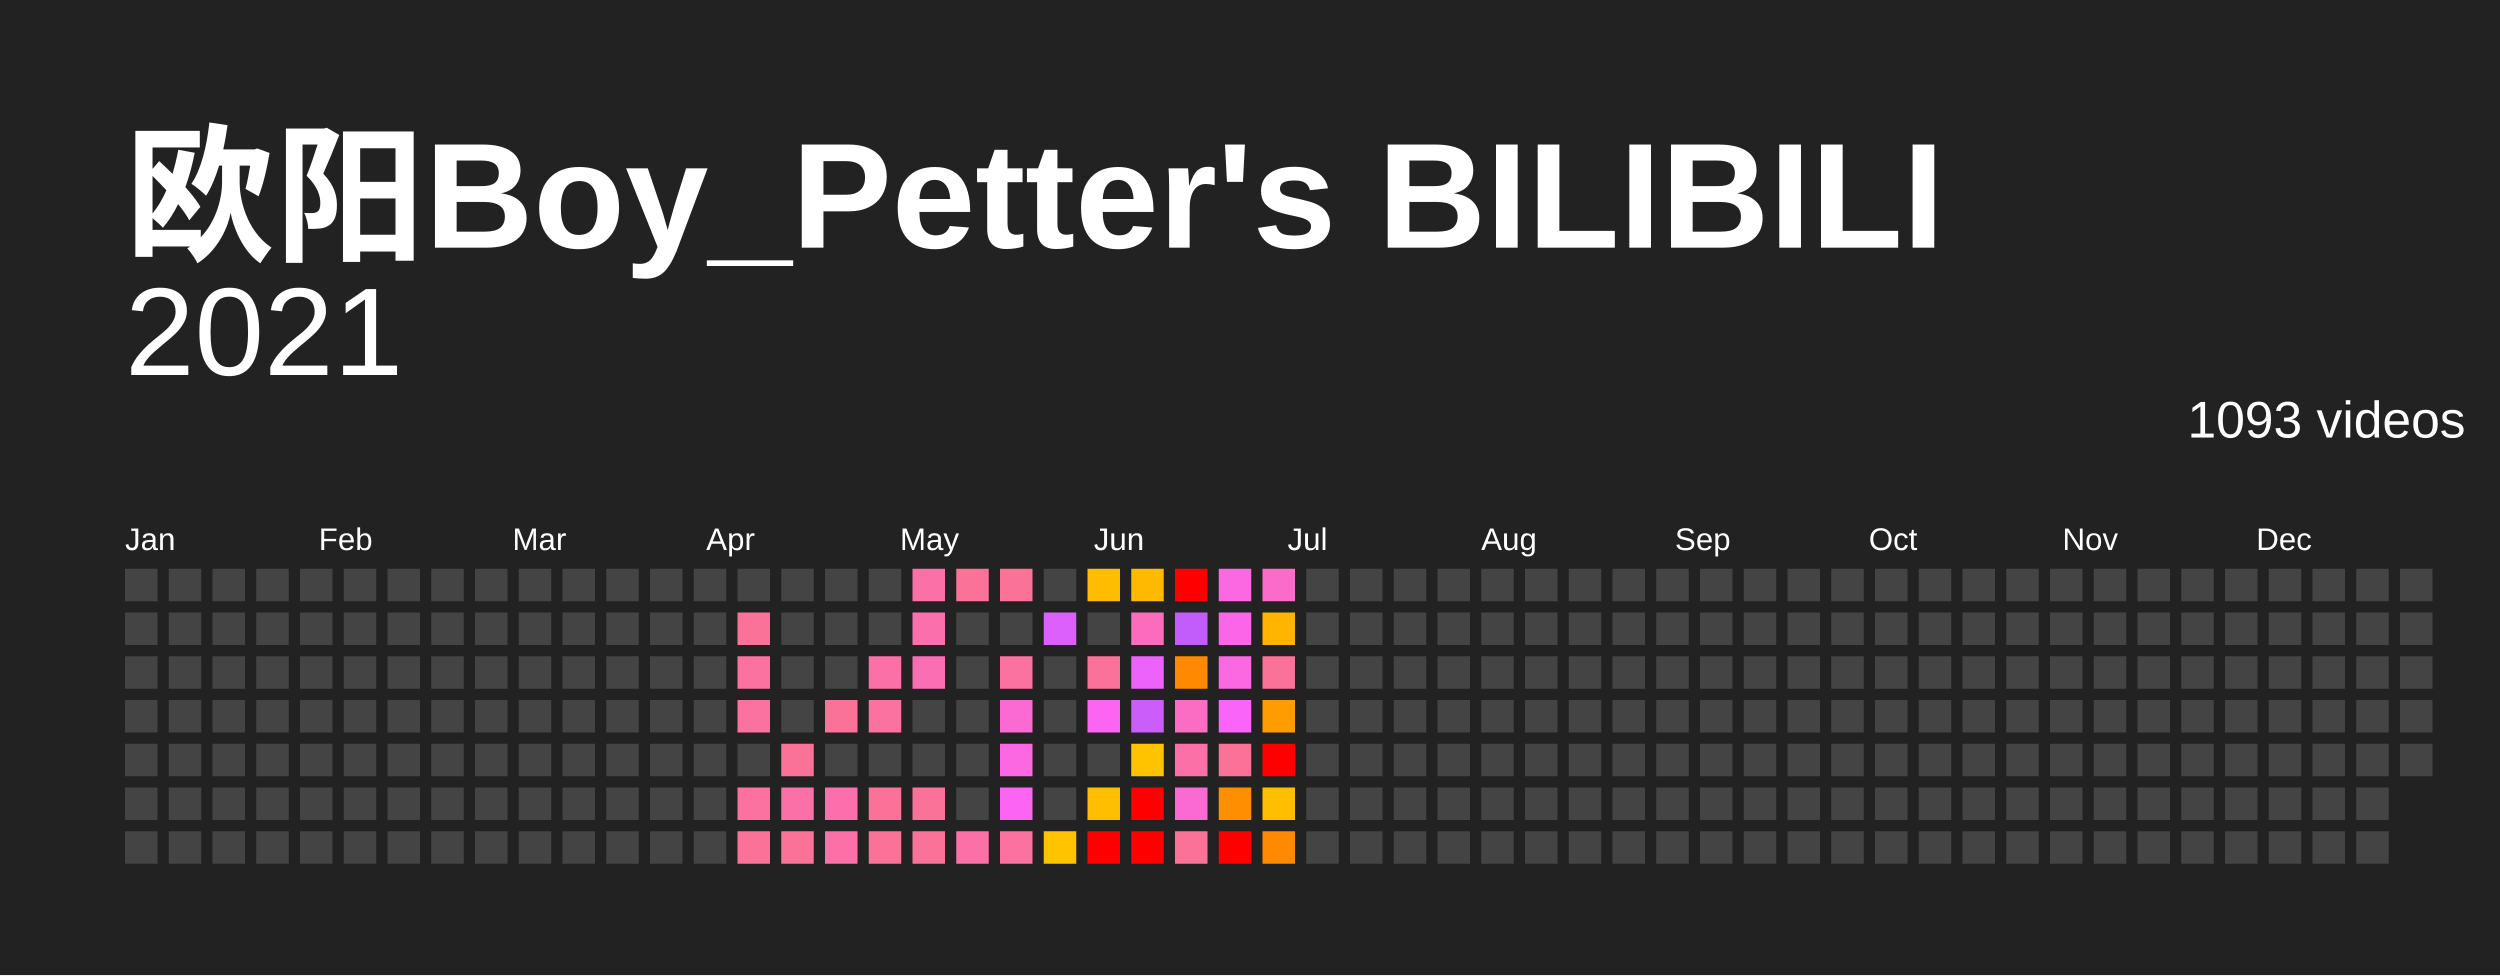
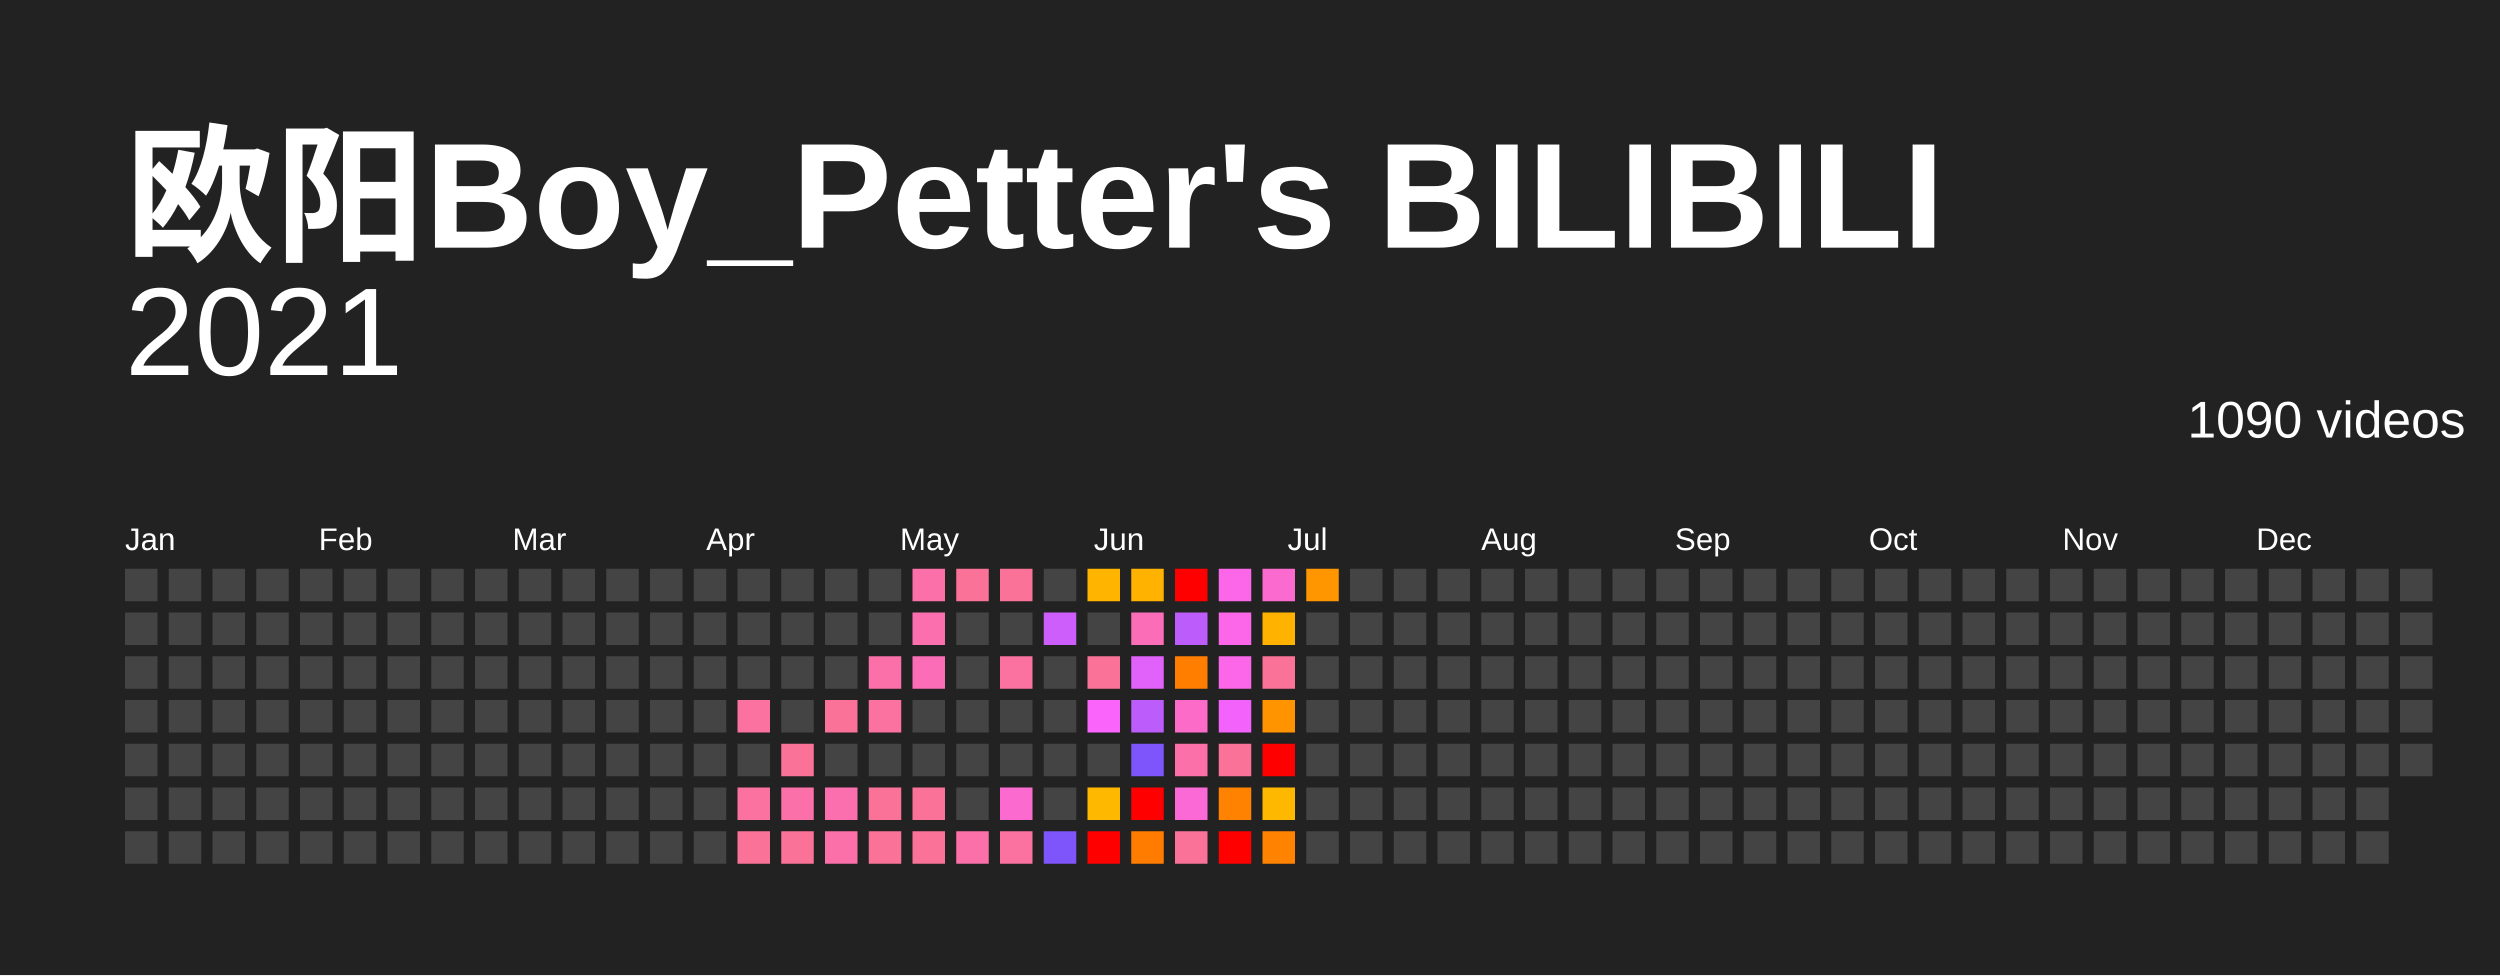
<svg xmlns="http://www.w3.org/2000/svg" baseProfile="full" height="78mm" version="1.1" viewBox="0,0,200,78" width="200mm">
  <defs />
  <rect fill="#222222" height="78" width="200" x="0" y="0" />
  <text fill="#FFFFFF" style="font-size:12px; font-family:Arial; font-weight:bold;" x="10" y="20">欧阳Boy_Petter's BILIBILI</text>
  <text alignment-baseline="hanging" fill="#FFFFFF" style="font-size:10.0px; font-family:Arial;" x="10" y="30">2021</text>
-   <text alignment-baseline="hanging" fill="#FFFFFF" style="font-size:4.125px; font-family:Arial;" x="175" y="35">1093 videos</text>
+   <text alignment-baseline="hanging" fill="#FFFFFF" style="font-size:4.125px; font-family:Arial;" x="175" y="35">1090 videos</text>
  <text fill="#FFFFFF" style="font-size:2.5px; font-family:Arial" x="10.0" y="44">Jan</text>
  <text fill="#FFFFFF" style="font-size:2.5px; font-family:Arial" x="25.5" y="44">Feb</text>
  <text fill="#FFFFFF" style="font-size:2.5px; font-family:Arial" x="41.0" y="44">Mar</text>
  <text fill="#FFFFFF" style="font-size:2.5px; font-family:Arial" x="56.5" y="44">Apr</text>
  <text fill="#FFFFFF" style="font-size:2.5px; font-family:Arial" x="72.0" y="44">May</text>
  <text fill="#FFFFFF" style="font-size:2.5px; font-family:Arial" x="87.5" y="44">Jun</text>
  <text fill="#FFFFFF" style="font-size:2.5px; font-family:Arial" x="103.0" y="44">Jul</text>
  <text fill="#FFFFFF" style="font-size:2.5px; font-family:Arial" x="118.5" y="44">Aug</text>
  <text fill="#FFFFFF" style="font-size:2.5px; font-family:Arial" x="134.0" y="44">Sep</text>
  <text fill="#FFFFFF" style="font-size:2.5px; font-family:Arial" x="149.5" y="44">Oct</text>
  <text fill="#FFFFFF" style="font-size:2.5px; font-family:Arial" x="165.0" y="44">Nov</text>
  <text fill="#FFFFFF" style="font-size:2.5px; font-family:Arial" x="180.5" y="44">Dec</text>
  <rect fill="#444444" height="2.6" width="2.6" x="10.0" y="45.5" />
  <rect fill="#444444" height="2.6" width="2.6" x="10.0" y="49.0" />
  <rect fill="#444444" height="2.6" width="2.6" x="10.0" y="52.5" />
  <rect fill="#444444" height="2.6" width="2.6" x="10.0" y="56.0" />
  <rect fill="#444444" height="2.6" width="2.6" x="10.0" y="59.5" />
  <rect fill="#444444" height="2.6" width="2.6" x="10.0" y="63.0" />
  <rect fill="#444444" height="2.6" width="2.6" x="10.0" y="66.5" />
  <rect fill="#444444" height="2.6" width="2.6" x="13.5" y="45.5" />
  <rect fill="#444444" height="2.6" width="2.6" x="13.5" y="49.0" />
  <rect fill="#444444" height="2.6" width="2.6" x="13.5" y="52.5" />
  <rect fill="#444444" height="2.6" width="2.6" x="13.5" y="56.0" />
  <rect fill="#444444" height="2.6" width="2.6" x="13.5" y="59.5" />
  <rect fill="#444444" height="2.6" width="2.6" x="13.5" y="63.0" />
  <rect fill="#444444" height="2.6" width="2.6" x="13.5" y="66.5" />
  <rect fill="#444444" height="2.6" width="2.6" x="17.0" y="45.5" />
  <rect fill="#444444" height="2.6" width="2.6" x="17.0" y="49.0" />
  <rect fill="#444444" height="2.6" width="2.6" x="17.0" y="52.5" />
  <rect fill="#444444" height="2.6" width="2.6" x="17.0" y="56.0" />
  <rect fill="#444444" height="2.6" width="2.6" x="17.0" y="59.5" />
  <rect fill="#444444" height="2.6" width="2.6" x="17.0" y="63.0" />
  <rect fill="#444444" height="2.6" width="2.6" x="17.0" y="66.5" />
  <rect fill="#444444" height="2.6" width="2.6" x="20.5" y="45.5" />
  <rect fill="#444444" height="2.6" width="2.6" x="20.5" y="49.0" />
  <rect fill="#444444" height="2.6" width="2.6" x="20.5" y="52.5" />
  <rect fill="#444444" height="2.6" width="2.6" x="20.5" y="56.0" />
  <rect fill="#444444" height="2.6" width="2.6" x="20.5" y="59.5" />
  <rect fill="#444444" height="2.6" width="2.6" x="20.5" y="63.0" />
  <rect fill="#444444" height="2.6" width="2.6" x="20.5" y="66.5" />
  <rect fill="#444444" height="2.6" width="2.6" x="24.0" y="45.5" />
  <rect fill="#444444" height="2.6" width="2.6" x="24.0" y="49.0" />
  <rect fill="#444444" height="2.6" width="2.6" x="24.0" y="52.5" />
  <rect fill="#444444" height="2.6" width="2.6" x="24.0" y="56.0" />
  <rect fill="#444444" height="2.6" width="2.6" x="24.0" y="59.5" />
  <rect fill="#444444" height="2.6" width="2.6" x="24.0" y="63.0" />
  <rect fill="#444444" height="2.6" width="2.6" x="24.0" y="66.5" />
  <rect fill="#444444" height="2.6" width="2.6" x="27.5" y="45.5" />
  <rect fill="#444444" height="2.6" width="2.6" x="27.5" y="49.0" />
  <rect fill="#444444" height="2.6" width="2.6" x="27.5" y="52.5" />
  <rect fill="#444444" height="2.6" width="2.6" x="27.5" y="56.0" />
  <rect fill="#444444" height="2.6" width="2.6" x="27.5" y="59.5" />
  <rect fill="#444444" height="2.6" width="2.6" x="27.5" y="63.0" />
  <rect fill="#444444" height="2.6" width="2.6" x="27.5" y="66.5" />
  <rect fill="#444444" height="2.6" width="2.6" x="31.0" y="45.5" />
  <rect fill="#444444" height="2.6" width="2.6" x="31.0" y="49.0" />
  <rect fill="#444444" height="2.6" width="2.6" x="31.0" y="52.5" />
  <rect fill="#444444" height="2.6" width="2.6" x="31.0" y="56.0" />
  <rect fill="#444444" height="2.6" width="2.6" x="31.0" y="59.5" />
  <rect fill="#444444" height="2.6" width="2.6" x="31.0" y="63.0" />
  <rect fill="#444444" height="2.6" width="2.6" x="31.0" y="66.5" />
  <rect fill="#444444" height="2.6" width="2.6" x="34.5" y="45.5" />
  <rect fill="#444444" height="2.6" width="2.6" x="34.5" y="49.0" />
  <rect fill="#444444" height="2.6" width="2.6" x="34.5" y="52.5" />
  <rect fill="#444444" height="2.6" width="2.6" x="34.5" y="56.0" />
  <rect fill="#444444" height="2.6" width="2.6" x="34.5" y="59.5" />
  <rect fill="#444444" height="2.6" width="2.6" x="34.5" y="63.0" />
  <rect fill="#444444" height="2.6" width="2.6" x="34.5" y="66.5" />
  <rect fill="#444444" height="2.6" width="2.6" x="38.0" y="45.5" />
  <rect fill="#444444" height="2.6" width="2.6" x="38.0" y="49.0" />
  <rect fill="#444444" height="2.6" width="2.6" x="38.0" y="52.5" />
  <rect fill="#444444" height="2.6" width="2.6" x="38.0" y="56.0" />
  <rect fill="#444444" height="2.6" width="2.6" x="38.0" y="59.5" />
  <rect fill="#444444" height="2.6" width="2.6" x="38.0" y="63.0" />
  <rect fill="#444444" height="2.6" width="2.6" x="38.0" y="66.5" />
  <rect fill="#444444" height="2.6" width="2.6" x="41.5" y="45.5" />
  <rect fill="#444444" height="2.6" width="2.6" x="41.5" y="49.0" />
  <rect fill="#444444" height="2.6" width="2.6" x="41.5" y="52.5" />
  <rect fill="#444444" height="2.6" width="2.6" x="41.5" y="56.0" />
  <rect fill="#444444" height="2.6" width="2.6" x="41.5" y="59.5" />
  <rect fill="#444444" height="2.6" width="2.6" x="41.5" y="63.0" />
  <rect fill="#444444" height="2.6" width="2.6" x="41.5" y="66.5" />
  <rect fill="#444444" height="2.6" width="2.6" x="45.0" y="45.5" />
  <rect fill="#444444" height="2.6" width="2.6" x="45.0" y="49.0" />
  <rect fill="#444444" height="2.6" width="2.6" x="45.0" y="52.5" />
  <rect fill="#444444" height="2.6" width="2.6" x="45.0" y="56.0" />
  <rect fill="#444444" height="2.6" width="2.6" x="45.0" y="59.5" />
  <rect fill="#444444" height="2.6" width="2.6" x="45.0" y="63.0" />
  <rect fill="#444444" height="2.6" width="2.6" x="45.0" y="66.5" />
  <rect fill="#444444" height="2.6" width="2.6" x="48.5" y="45.5" />
  <rect fill="#444444" height="2.6" width="2.6" x="48.5" y="49.0" />
  <rect fill="#444444" height="2.6" width="2.6" x="48.5" y="52.5" />
  <rect fill="#444444" height="2.6" width="2.6" x="48.5" y="56.0" />
  <rect fill="#444444" height="2.6" width="2.6" x="48.5" y="59.5" />
  <rect fill="#444444" height="2.6" width="2.6" x="48.5" y="63.0" />
  <rect fill="#444444" height="2.6" width="2.6" x="48.5" y="66.5" />
  <rect fill="#444444" height="2.6" width="2.6" x="52.0" y="45.5" />
  <rect fill="#444444" height="2.6" width="2.6" x="52.0" y="49.0" />
  <rect fill="#444444" height="2.6" width="2.6" x="52.0" y="52.5" />
  <rect fill="#444444" height="2.6" width="2.6" x="52.0" y="56.0" />
  <rect fill="#444444" height="2.6" width="2.6" x="52.0" y="59.5" />
  <rect fill="#444444" height="2.6" width="2.6" x="52.0" y="63.0" />
  <rect fill="#444444" height="2.6" width="2.6" x="52.0" y="66.5" />
  <rect fill="#444444" height="2.6" width="2.6" x="55.5" y="45.5" />
  <rect fill="#444444" height="2.6" width="2.6" x="55.5" y="49.0" />
  <rect fill="#444444" height="2.6" width="2.6" x="55.5" y="52.5" />
  <rect fill="#444444" height="2.6" width="2.6" x="55.5" y="56.0" />
  <rect fill="#444444" height="2.6" width="2.6" x="55.5" y="59.5" />
  <rect fill="#444444" height="2.6" width="2.6" x="55.5" y="63.0" />
  <rect fill="#444444" height="2.6" width="2.6" x="55.5" y="66.5" />
  <rect fill="#444444" height="2.6" width="2.6" x="59.0" y="45.5" />
-   <rect fill="#fb7299" height="2.6" width="2.6" x="59.0" y="49.0" />
-   <rect fill="#fb71a0" height="2.6" width="2.6" x="59.0" y="52.5" />
+   <rect fill="#444444" height="2.6" width="2.6" x="59.0" y="49.0" />
+   <rect fill="#444444" height="2.6" width="2.6" x="59.0" y="52.5" />
  <rect fill="#fb71a0" height="2.6" width="2.6" x="59.0" y="56.0" />
  <rect fill="#444444" height="2.6" width="2.6" x="59.0" y="59.5" />
  <rect fill="#fb71a0" height="2.6" width="2.6" x="59.0" y="63.0" />
  <rect fill="#fb7299" height="2.6" width="2.6" x="59.0" y="66.5" />
  <rect fill="#444444" height="2.6" width="2.6" x="62.5" y="45.5" />
  <rect fill="#444444" height="2.6" width="2.6" x="62.5" y="49.0" />
  <rect fill="#444444" height="2.6" width="2.6" x="62.5" y="52.5" />
  <rect fill="#444444" height="2.6" width="2.6" x="62.5" y="56.0" />
  <rect fill="#fb7299" height="2.6" width="2.6" x="62.5" y="59.5" />
-   <rect fill="#fb70a7" height="2.6" width="2.6" x="62.5" y="63.0" />
+   <rect fill="#fb70a8" height="2.6" width="2.6" x="62.5" y="63.0" />
  <rect fill="#fb7299" height="2.6" width="2.6" x="62.5" y="66.5" />
  <rect fill="#444444" height="2.6" width="2.6" x="66.0" y="45.5" />
  <rect fill="#444444" height="2.6" width="2.6" x="66.0" y="49.0" />
  <rect fill="#444444" height="2.6" width="2.6" x="66.0" y="52.5" />
  <rect fill="#fb7299" height="2.6" width="2.6" x="66.0" y="56.0" />
  <rect fill="#444444" height="2.6" width="2.6" x="66.0" y="59.5" />
-   <rect fill="#fb6fad" height="2.6" width="2.6" x="66.0" y="63.0" />
-   <rect fill="#fb70a7" height="2.6" width="2.6" x="66.0" y="66.5" />
+   <rect fill="#fb6faf" height="2.6" width="2.6" x="66.0" y="63.0" />
+   <rect fill="#fb70a8" height="2.6" width="2.6" x="66.0" y="66.5" />
  <rect fill="#444444" height="2.6" width="2.6" x="69.5" y="45.5" />
  <rect fill="#444444" height="2.6" width="2.6" x="69.5" y="49.0" />
-   <rect fill="#fb70a7" height="2.6" width="2.6" x="69.5" y="52.5" />
+   <rect fill="#fb70a8" height="2.6" width="2.6" x="69.5" y="52.5" />
  <rect fill="#fb71a0" height="2.6" width="2.6" x="69.5" y="56.0" />
  <rect fill="#444444" height="2.6" width="2.6" x="69.5" y="59.5" />
  <rect fill="#fb7299" height="2.6" width="2.6" x="69.5" y="63.0" />
  <rect fill="#fb7299" height="2.6" width="2.6" x="69.5" y="66.5" />
-   <rect fill="#fb70a7" height="2.6" width="2.6" x="73.0" y="45.5" />
-   <rect fill="#fb6fad" height="2.6" width="2.6" x="73.0" y="49.0" />
-   <rect fill="#fb6eb4" height="2.6" width="2.6" x="73.0" y="52.5" />
+   <rect fill="#fb70a8" height="2.6" width="2.6" x="73.0" y="45.5" />
+   <rect fill="#fb6faf" height="2.6" width="2.6" x="73.0" y="49.0" />
+   <rect fill="#fb6db7" height="2.6" width="2.6" x="73.0" y="52.5" />
  <rect fill="#444444" height="2.6" width="2.6" x="73.0" y="56.0" />
  <rect fill="#444444" height="2.6" width="2.6" x="73.0" y="59.5" />
  <rect fill="#fb7299" height="2.6" width="2.6" x="73.0" y="63.0" />
  <rect fill="#fb7299" height="2.6" width="2.6" x="73.0" y="66.5" />
  <rect fill="#fb7299" height="2.6" width="2.6" x="76.5" y="45.5" />
  <rect fill="#444444" height="2.6" width="2.6" x="76.5" y="49.0" />
  <rect fill="#444444" height="2.6" width="2.6" x="76.5" y="52.5" />
  <rect fill="#444444" height="2.6" width="2.6" x="76.5" y="56.0" />
  <rect fill="#444444" height="2.6" width="2.6" x="76.5" y="59.5" />
  <rect fill="#444444" height="2.6" width="2.6" x="76.5" y="63.0" />
-   <rect fill="#fb70a7" height="2.6" width="2.6" x="76.5" y="66.5" />
+   <rect fill="#fb70a8" height="2.6" width="2.6" x="76.5" y="66.5" />
  <rect fill="#fb7299" height="2.6" width="2.6" x="80.0" y="45.5" />
  <rect fill="#444444" height="2.6" width="2.6" x="80.0" y="49.0" />
  <rect fill="#fb71a0" height="2.6" width="2.6" x="80.0" y="52.5" />
-   <rect fill="#fb6ad2" height="2.6" width="2.6" x="80.0" y="56.0" />
-   <rect fill="#fb68e1" height="2.6" width="2.6" x="80.0" y="59.5" />
-   <rect fill="#fb65f1" height="2.6" width="2.6" x="80.0" y="63.0" />
+   <rect fill="#444444" height="2.6" width="2.6" x="80.0" y="56.0" />
+   <rect fill="#444444" height="2.6" width="2.6" x="80.0" y="59.5" />
+   <rect fill="#fb6acf" height="2.6" width="2.6" x="80.0" y="63.0" />
  <rect fill="#fb71a0" height="2.6" width="2.6" x="80.0" y="66.5" />
  <rect fill="#444444" height="2.6" width="2.6" x="83.5" y="45.5" />
-   <rect fill="#dc60fb" height="2.6" width="2.6" x="83.5" y="49.0" />
+   <rect fill="#ce5efb" height="2.6" width="2.6" x="83.5" y="49.0" />
  <rect fill="#444444" height="2.6" width="2.6" x="83.5" y="52.5" />
  <rect fill="#444444" height="2.6" width="2.6" x="83.5" y="56.0" />
  <rect fill="#444444" height="2.6" width="2.6" x="83.5" y="59.5" />
  <rect fill="#444444" height="2.6" width="2.6" x="83.5" y="63.0" />
-   <rect fill="#ffc300" height="2.6" width="2.6" x="83.5" y="66.5" />
-   <rect fill="#ffbc00" height="2.6" width="2.6" x="87.0" y="45.5" />
+   <rect fill="#7d55fb" height="2.6" width="2.6" x="83.5" y="66.5" />
+   <rect fill="#ffb500" height="2.6" width="2.6" x="87.0" y="45.5" />
  <rect fill="#444444" height="2.6" width="2.6" x="87.0" y="49.0" />
  <rect fill="#fb7299" height="2.6" width="2.6" x="87.0" y="52.5" />
-   <rect fill="#fb65f1" height="2.6" width="2.6" x="87.0" y="56.0" />
+   <rect fill="#fb64fa" height="2.6" width="2.6" x="87.0" y="56.0" />
  <rect fill="#444444" height="2.6" width="2.6" x="87.0" y="59.5" />
-   <rect fill="#ffbe00" height="2.6" width="2.6" x="87.0" y="63.0" />
+   <rect fill="#ffb800" height="2.6" width="2.6" x="87.0" y="63.0" />
  <rect fill="red" height="2.6" width="2.6" x="87.0" y="66.5" />
-   <rect fill="#ffb900" height="2.6" width="2.6" x="90.5" y="45.5" />
-   <rect fill="#fb6dbc" height="2.6" width="2.6" x="90.5" y="49.0" />
-   <rect fill="#ed62fb" height="2.6" width="2.6" x="90.5" y="52.5" />
-   <rect fill="#cb5efb" height="2.6" width="2.6" x="90.5" y="56.0" />
-   <rect fill="#ffc300" height="2.6" width="2.6" x="90.5" y="59.5" />
+   <rect fill="#ffb300" height="2.6" width="2.6" x="90.5" y="45.5" />
+   <rect fill="#fb6db7" height="2.6" width="2.6" x="90.5" y="49.0" />
+   <rect fill="#e161fb" height="2.6" width="2.6" x="90.5" y="52.5" />
+   <rect fill="#bb5cfb" height="2.6" width="2.6" x="90.5" y="56.0" />
+   <rect fill="#7d55fb" height="2.6" width="2.6" x="90.5" y="59.5" />
  <rect fill="red" height="2.6" width="2.6" x="90.5" y="63.0" />
-   <rect fill="red" height="2.6" width="2.6" x="90.5" y="66.5" />
+   <rect fill="#ff7c00" height="2.6" width="2.6" x="90.5" y="66.5" />
  <rect fill="red" height="2.6" width="2.6" x="94.0" y="45.5" />
-   <rect fill="#c25dfb" height="2.6" width="2.6" x="94.0" y="49.0" />
-   <rect fill="#ff8900" height="2.6" width="2.6" x="94.0" y="52.5" />
-   <rect fill="#fb6cc3" height="2.6" width="2.6" x="94.0" y="56.0" />
-   <rect fill="#fb70a7" height="2.6" width="2.6" x="94.0" y="59.5" />
-   <rect fill="#fb6ad2" height="2.6" width="2.6" x="94.0" y="63.0" />
+   <rect fill="#bb5cfb" height="2.6" width="2.6" x="94.0" y="49.0" />
+   <rect fill="#ff7e00" height="2.6" width="2.6" x="94.0" y="52.5" />
+   <rect fill="#fb6bc7" height="2.6" width="2.6" x="94.0" y="56.0" />
+   <rect fill="#fb70a8" height="2.6" width="2.6" x="94.0" y="59.5" />
+   <rect fill="#fb69d7" height="2.6" width="2.6" x="94.0" y="63.0" />
  <rect fill="#fb7299" height="2.6" width="2.6" x="94.0" y="66.5" />
-   <rect fill="#fb68e1" height="2.6" width="2.6" x="97.5" y="45.5" />
-   <rect fill="#fb66e9" height="2.6" width="2.6" x="97.5" y="49.0" />
-   <rect fill="#fb68e1" height="2.6" width="2.6" x="97.5" y="52.5" />
-   <rect fill="#fb64f9" height="2.6" width="2.6" x="97.5" y="56.0" />
+   <rect fill="#fb67e8" height="2.6" width="2.6" x="97.5" y="45.5" />
+   <rect fill="#fb67e8" height="2.6" width="2.6" x="97.5" y="49.0" />
+   <rect fill="#fb67e8" height="2.6" width="2.6" x="97.5" y="52.5" />
+   <rect fill="#f363fb" height="2.6" width="2.6" x="97.5" y="56.0" />
  <rect fill="#fb7299" height="2.6" width="2.6" x="97.5" y="59.5" />
-   <rect fill="#ff8e00" height="2.6" width="2.6" x="97.5" y="63.0" />
+   <rect fill="#ff8300" height="2.6" width="2.6" x="97.5" y="63.0" />
  <rect fill="red" height="2.6" width="2.6" x="97.5" y="66.5" />
-   <rect fill="#fb6bca" height="2.6" width="2.6" x="101.0" y="45.5" />
-   <rect fill="#ffb400" height="2.6" width="2.6" x="101.0" y="49.0" />
+   <rect fill="#fb6acf" height="2.6" width="2.6" x="101.0" y="45.5" />
+   <rect fill="#ffb300" height="2.6" width="2.6" x="101.0" y="49.0" />
  <rect fill="#fb7299" height="2.6" width="2.6" x="101.0" y="52.5" />
-   <rect fill="#ff9c00" height="2.6" width="2.6" x="101.0" y="56.0" />
+   <rect fill="#ff9300" height="2.6" width="2.6" x="101.0" y="56.0" />
  <rect fill="red" height="2.6" width="2.6" x="101.0" y="59.5" />
-   <rect fill="#ffbe00" height="2.6" width="2.6" x="101.0" y="63.0" />
-   <rect fill="#ff8900" height="2.6" width="2.6" x="101.0" y="66.5" />
-   <rect fill="#444444" height="2.6" width="2.6" x="104.5" y="45.5" />
+   <rect fill="#ffb800" height="2.6" width="2.6" x="101.0" y="63.0" />
+   <rect fill="#ff8300" height="2.6" width="2.6" x="101.0" y="66.5" />
+   <rect fill="#ff9600" height="2.6" width="2.6" x="104.5" y="45.5" />
  <rect fill="#444444" height="2.6" width="2.6" x="104.5" y="49.0" />
  <rect fill="#444444" height="2.6" width="2.6" x="104.5" y="52.5" />
  <rect fill="#444444" height="2.6" width="2.6" x="104.5" y="56.0" />
  <rect fill="#444444" height="2.6" width="2.6" x="104.5" y="59.5" />
  <rect fill="#444444" height="2.6" width="2.6" x="104.5" y="63.0" />
  <rect fill="#444444" height="2.6" width="2.6" x="104.5" y="66.5" />
  <rect fill="#444444" height="2.6" width="2.6" x="108.0" y="45.5" />
  <rect fill="#444444" height="2.6" width="2.6" x="108.0" y="49.0" />
  <rect fill="#444444" height="2.6" width="2.6" x="108.0" y="52.5" />
  <rect fill="#444444" height="2.6" width="2.6" x="108.0" y="56.0" />
  <rect fill="#444444" height="2.6" width="2.6" x="108.0" y="59.5" />
  <rect fill="#444444" height="2.6" width="2.6" x="108.0" y="63.0" />
  <rect fill="#444444" height="2.6" width="2.6" x="108.0" y="66.5" />
  <rect fill="#444444" height="2.6" width="2.6" x="111.5" y="45.5" />
  <rect fill="#444444" height="2.6" width="2.6" x="111.5" y="49.0" />
  <rect fill="#444444" height="2.6" width="2.6" x="111.5" y="52.5" />
  <rect fill="#444444" height="2.6" width="2.6" x="111.5" y="56.0" />
  <rect fill="#444444" height="2.6" width="2.6" x="111.5" y="59.5" />
  <rect fill="#444444" height="2.6" width="2.6" x="111.5" y="63.0" />
  <rect fill="#444444" height="2.6" width="2.6" x="111.5" y="66.5" />
  <rect fill="#444444" height="2.6" width="2.6" x="115.0" y="45.5" />
  <rect fill="#444444" height="2.6" width="2.6" x="115.0" y="49.0" />
  <rect fill="#444444" height="2.6" width="2.6" x="115.0" y="52.5" />
  <rect fill="#444444" height="2.6" width="2.6" x="115.0" y="56.0" />
  <rect fill="#444444" height="2.6" width="2.6" x="115.0" y="59.5" />
  <rect fill="#444444" height="2.6" width="2.6" x="115.0" y="63.0" />
  <rect fill="#444444" height="2.6" width="2.6" x="115.0" y="66.5" />
  <rect fill="#444444" height="2.6" width="2.6" x="118.5" y="45.5" />
  <rect fill="#444444" height="2.6" width="2.6" x="118.5" y="49.0" />
  <rect fill="#444444" height="2.6" width="2.6" x="118.5" y="52.5" />
  <rect fill="#444444" height="2.6" width="2.6" x="118.5" y="56.0" />
  <rect fill="#444444" height="2.6" width="2.6" x="118.5" y="59.5" />
  <rect fill="#444444" height="2.6" width="2.6" x="118.5" y="63.0" />
  <rect fill="#444444" height="2.6" width="2.6" x="118.5" y="66.5" />
  <rect fill="#444444" height="2.6" width="2.6" x="122.0" y="45.5" />
  <rect fill="#444444" height="2.6" width="2.6" x="122.0" y="49.0" />
  <rect fill="#444444" height="2.6" width="2.6" x="122.0" y="52.5" />
  <rect fill="#444444" height="2.6" width="2.6" x="122.0" y="56.0" />
  <rect fill="#444444" height="2.6" width="2.6" x="122.0" y="59.5" />
  <rect fill="#444444" height="2.6" width="2.6" x="122.0" y="63.0" />
  <rect fill="#444444" height="2.6" width="2.6" x="122.0" y="66.5" />
  <rect fill="#444444" height="2.6" width="2.6" x="125.5" y="45.5" />
  <rect fill="#444444" height="2.6" width="2.6" x="125.5" y="49.0" />
  <rect fill="#444444" height="2.6" width="2.6" x="125.5" y="52.5" />
  <rect fill="#444444" height="2.6" width="2.6" x="125.5" y="56.0" />
  <rect fill="#444444" height="2.6" width="2.6" x="125.5" y="59.5" />
  <rect fill="#444444" height="2.6" width="2.6" x="125.5" y="63.0" />
  <rect fill="#444444" height="2.6" width="2.6" x="125.5" y="66.5" />
  <rect fill="#444444" height="2.6" width="2.6" x="129.0" y="45.5" />
  <rect fill="#444444" height="2.6" width="2.6" x="129.0" y="49.0" />
  <rect fill="#444444" height="2.6" width="2.6" x="129.0" y="52.5" />
  <rect fill="#444444" height="2.6" width="2.6" x="129.0" y="56.0" />
  <rect fill="#444444" height="2.6" width="2.6" x="129.0" y="59.5" />
  <rect fill="#444444" height="2.6" width="2.6" x="129.0" y="63.0" />
  <rect fill="#444444" height="2.6" width="2.6" x="129.0" y="66.5" />
  <rect fill="#444444" height="2.6" width="2.6" x="132.5" y="45.5" />
  <rect fill="#444444" height="2.6" width="2.6" x="132.5" y="49.0" />
  <rect fill="#444444" height="2.6" width="2.6" x="132.5" y="52.5" />
  <rect fill="#444444" height="2.6" width="2.6" x="132.5" y="56.0" />
  <rect fill="#444444" height="2.6" width="2.6" x="132.5" y="59.5" />
  <rect fill="#444444" height="2.6" width="2.6" x="132.5" y="63.0" />
  <rect fill="#444444" height="2.6" width="2.6" x="132.5" y="66.5" />
  <rect fill="#444444" height="2.6" width="2.6" x="136.0" y="45.5" />
  <rect fill="#444444" height="2.6" width="2.6" x="136.0" y="49.0" />
  <rect fill="#444444" height="2.6" width="2.6" x="136.0" y="52.5" />
  <rect fill="#444444" height="2.6" width="2.6" x="136.0" y="56.0" />
  <rect fill="#444444" height="2.6" width="2.6" x="136.0" y="59.5" />
  <rect fill="#444444" height="2.6" width="2.6" x="136.0" y="63.0" />
  <rect fill="#444444" height="2.6" width="2.6" x="136.0" y="66.5" />
  <rect fill="#444444" height="2.6" width="2.6" x="139.5" y="45.5" />
  <rect fill="#444444" height="2.6" width="2.6" x="139.5" y="49.0" />
  <rect fill="#444444" height="2.6" width="2.6" x="139.5" y="52.5" />
  <rect fill="#444444" height="2.6" width="2.6" x="139.5" y="56.0" />
  <rect fill="#444444" height="2.6" width="2.6" x="139.5" y="59.5" />
  <rect fill="#444444" height="2.6" width="2.6" x="139.5" y="63.0" />
  <rect fill="#444444" height="2.6" width="2.6" x="139.5" y="66.5" />
  <rect fill="#444444" height="2.6" width="2.6" x="143.0" y="45.5" />
  <rect fill="#444444" height="2.6" width="2.6" x="143.0" y="49.0" />
  <rect fill="#444444" height="2.6" width="2.6" x="143.0" y="52.5" />
  <rect fill="#444444" height="2.6" width="2.6" x="143.0" y="56.0" />
  <rect fill="#444444" height="2.6" width="2.6" x="143.0" y="59.5" />
  <rect fill="#444444" height="2.6" width="2.6" x="143.0" y="63.0" />
  <rect fill="#444444" height="2.6" width="2.6" x="143.0" y="66.5" />
  <rect fill="#444444" height="2.6" width="2.6" x="146.5" y="45.5" />
  <rect fill="#444444" height="2.6" width="2.6" x="146.5" y="49.0" />
  <rect fill="#444444" height="2.6" width="2.6" x="146.5" y="52.5" />
  <rect fill="#444444" height="2.6" width="2.6" x="146.5" y="56.0" />
  <rect fill="#444444" height="2.6" width="2.6" x="146.5" y="59.5" />
  <rect fill="#444444" height="2.6" width="2.6" x="146.5" y="63.0" />
  <rect fill="#444444" height="2.6" width="2.6" x="146.5" y="66.5" />
  <rect fill="#444444" height="2.6" width="2.6" x="150.0" y="45.5" />
  <rect fill="#444444" height="2.6" width="2.6" x="150.0" y="49.0" />
  <rect fill="#444444" height="2.6" width="2.6" x="150.0" y="52.5" />
  <rect fill="#444444" height="2.6" width="2.6" x="150.0" y="56.0" />
  <rect fill="#444444" height="2.6" width="2.6" x="150.0" y="59.5" />
  <rect fill="#444444" height="2.6" width="2.6" x="150.0" y="63.0" />
  <rect fill="#444444" height="2.6" width="2.6" x="150.0" y="66.5" />
  <rect fill="#444444" height="2.6" width="2.6" x="153.5" y="45.5" />
  <rect fill="#444444" height="2.6" width="2.6" x="153.5" y="49.0" />
  <rect fill="#444444" height="2.6" width="2.6" x="153.5" y="52.5" />
  <rect fill="#444444" height="2.6" width="2.6" x="153.5" y="56.0" />
  <rect fill="#444444" height="2.6" width="2.6" x="153.5" y="59.5" />
  <rect fill="#444444" height="2.6" width="2.6" x="153.5" y="63.0" />
  <rect fill="#444444" height="2.6" width="2.6" x="153.5" y="66.5" />
  <rect fill="#444444" height="2.6" width="2.6" x="157.0" y="45.5" />
  <rect fill="#444444" height="2.6" width="2.6" x="157.0" y="49.0" />
  <rect fill="#444444" height="2.6" width="2.6" x="157.0" y="52.5" />
  <rect fill="#444444" height="2.6" width="2.6" x="157.0" y="56.0" />
  <rect fill="#444444" height="2.6" width="2.6" x="157.0" y="59.5" />
  <rect fill="#444444" height="2.6" width="2.6" x="157.0" y="63.0" />
  <rect fill="#444444" height="2.6" width="2.6" x="157.0" y="66.5" />
  <rect fill="#444444" height="2.6" width="2.6" x="160.5" y="45.5" />
  <rect fill="#444444" height="2.6" width="2.6" x="160.5" y="49.0" />
  <rect fill="#444444" height="2.6" width="2.6" x="160.5" y="52.5" />
  <rect fill="#444444" height="2.6" width="2.6" x="160.5" y="56.0" />
  <rect fill="#444444" height="2.6" width="2.6" x="160.5" y="59.5" />
  <rect fill="#444444" height="2.6" width="2.6" x="160.5" y="63.0" />
  <rect fill="#444444" height="2.6" width="2.6" x="160.5" y="66.5" />
  <rect fill="#444444" height="2.6" width="2.6" x="164.0" y="45.5" />
  <rect fill="#444444" height="2.6" width="2.6" x="164.0" y="49.0" />
  <rect fill="#444444" height="2.6" width="2.6" x="164.0" y="52.5" />
  <rect fill="#444444" height="2.6" width="2.6" x="164.0" y="56.0" />
  <rect fill="#444444" height="2.6" width="2.6" x="164.0" y="59.5" />
  <rect fill="#444444" height="2.6" width="2.6" x="164.0" y="63.0" />
  <rect fill="#444444" height="2.6" width="2.6" x="164.0" y="66.5" />
  <rect fill="#444444" height="2.6" width="2.6" x="167.5" y="45.5" />
  <rect fill="#444444" height="2.6" width="2.6" x="167.5" y="49.0" />
  <rect fill="#444444" height="2.6" width="2.6" x="167.5" y="52.5" />
  <rect fill="#444444" height="2.6" width="2.6" x="167.5" y="56.0" />
  <rect fill="#444444" height="2.6" width="2.6" x="167.5" y="59.5" />
  <rect fill="#444444" height="2.6" width="2.6" x="167.5" y="63.0" />
  <rect fill="#444444" height="2.6" width="2.6" x="167.5" y="66.5" />
  <rect fill="#444444" height="2.6" width="2.6" x="171.0" y="45.5" />
  <rect fill="#444444" height="2.6" width="2.6" x="171.0" y="49.0" />
  <rect fill="#444444" height="2.6" width="2.6" x="171.0" y="52.5" />
  <rect fill="#444444" height="2.6" width="2.6" x="171.0" y="56.0" />
  <rect fill="#444444" height="2.6" width="2.6" x="171.0" y="59.5" />
  <rect fill="#444444" height="2.6" width="2.6" x="171.0" y="63.0" />
  <rect fill="#444444" height="2.6" width="2.6" x="171.0" y="66.5" />
  <rect fill="#444444" height="2.6" width="2.6" x="174.5" y="45.5" />
  <rect fill="#444444" height="2.6" width="2.6" x="174.5" y="49.0" />
  <rect fill="#444444" height="2.6" width="2.6" x="174.5" y="52.5" />
  <rect fill="#444444" height="2.6" width="2.6" x="174.5" y="56.0" />
  <rect fill="#444444" height="2.6" width="2.6" x="174.5" y="59.5" />
  <rect fill="#444444" height="2.6" width="2.6" x="174.5" y="63.0" />
  <rect fill="#444444" height="2.6" width="2.6" x="174.5" y="66.5" />
  <rect fill="#444444" height="2.6" width="2.6" x="178.0" y="45.5" />
  <rect fill="#444444" height="2.6" width="2.6" x="178.0" y="49.0" />
  <rect fill="#444444" height="2.6" width="2.6" x="178.0" y="52.5" />
  <rect fill="#444444" height="2.6" width="2.6" x="178.0" y="56.0" />
  <rect fill="#444444" height="2.6" width="2.6" x="178.0" y="59.5" />
  <rect fill="#444444" height="2.6" width="2.6" x="178.0" y="63.0" />
  <rect fill="#444444" height="2.6" width="2.6" x="178.0" y="66.5" />
  <rect fill="#444444" height="2.6" width="2.6" x="181.5" y="45.5" />
  <rect fill="#444444" height="2.6" width="2.6" x="181.5" y="49.0" />
  <rect fill="#444444" height="2.6" width="2.6" x="181.5" y="52.5" />
  <rect fill="#444444" height="2.6" width="2.6" x="181.5" y="56.0" />
  <rect fill="#444444" height="2.6" width="2.6" x="181.5" y="59.5" />
  <rect fill="#444444" height="2.6" width="2.6" x="181.5" y="63.0" />
  <rect fill="#444444" height="2.6" width="2.6" x="181.5" y="66.5" />
  <rect fill="#444444" height="2.6" width="2.6" x="185.0" y="45.5" />
  <rect fill="#444444" height="2.6" width="2.6" x="185.0" y="49.0" />
  <rect fill="#444444" height="2.6" width="2.6" x="185.0" y="52.5" />
  <rect fill="#444444" height="2.6" width="2.6" x="185.0" y="56.0" />
  <rect fill="#444444" height="2.6" width="2.6" x="185.0" y="59.5" />
  <rect fill="#444444" height="2.6" width="2.6" x="185.0" y="63.0" />
  <rect fill="#444444" height="2.6" width="2.6" x="185.0" y="66.5" />
  <rect fill="#444444" height="2.6" width="2.6" x="188.5" y="45.5" />
  <rect fill="#444444" height="2.6" width="2.6" x="188.5" y="49.0" />
  <rect fill="#444444" height="2.6" width="2.6" x="188.5" y="52.5" />
  <rect fill="#444444" height="2.6" width="2.6" x="188.5" y="56.0" />
  <rect fill="#444444" height="2.6" width="2.6" x="188.5" y="59.5" />
  <rect fill="#444444" height="2.6" width="2.6" x="188.5" y="63.0" />
  <rect fill="#444444" height="2.6" width="2.6" x="188.5" y="66.5" />
  <rect fill="#444444" height="2.6" width="2.6" x="192.0" y="45.5" />
  <rect fill="#444444" height="2.6" width="2.6" x="192.0" y="49.0" />
  <rect fill="#444444" height="2.6" width="2.6" x="192.0" y="52.5" />
  <rect fill="#444444" height="2.6" width="2.6" x="192.0" y="56.0" />
  <rect fill="#444444" height="2.6" width="2.6" x="192.0" y="59.5" />
</svg>
